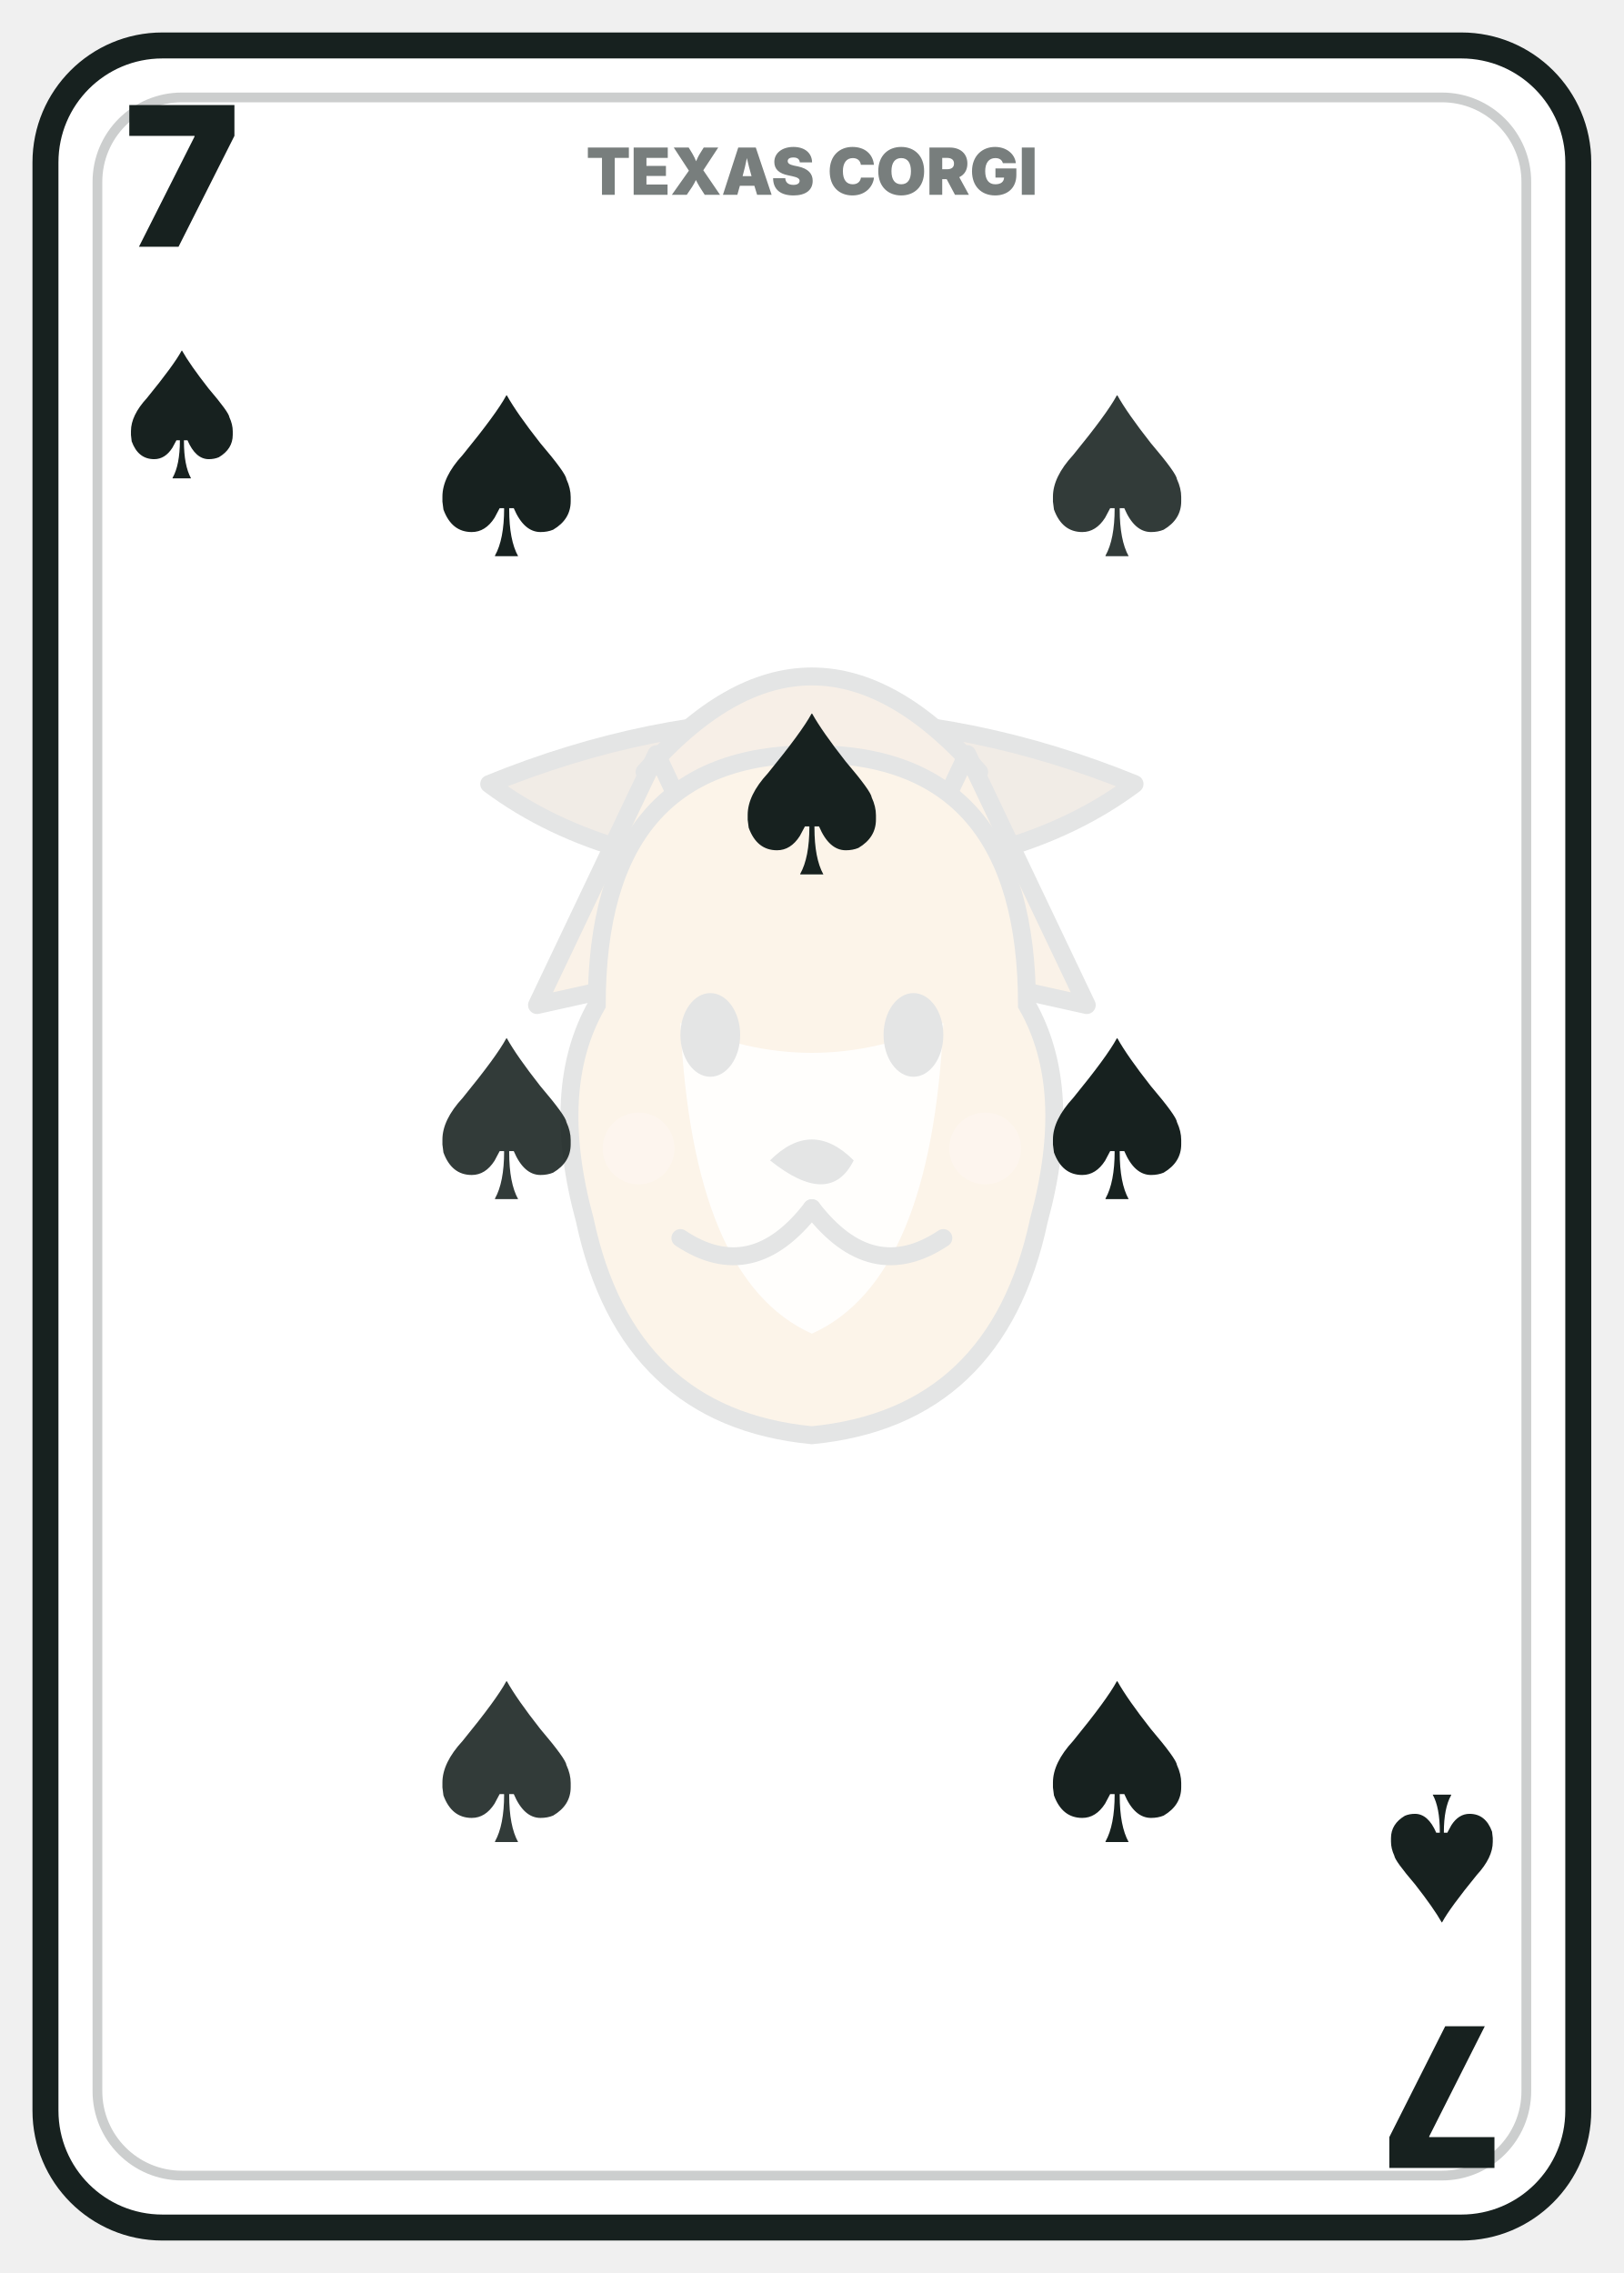
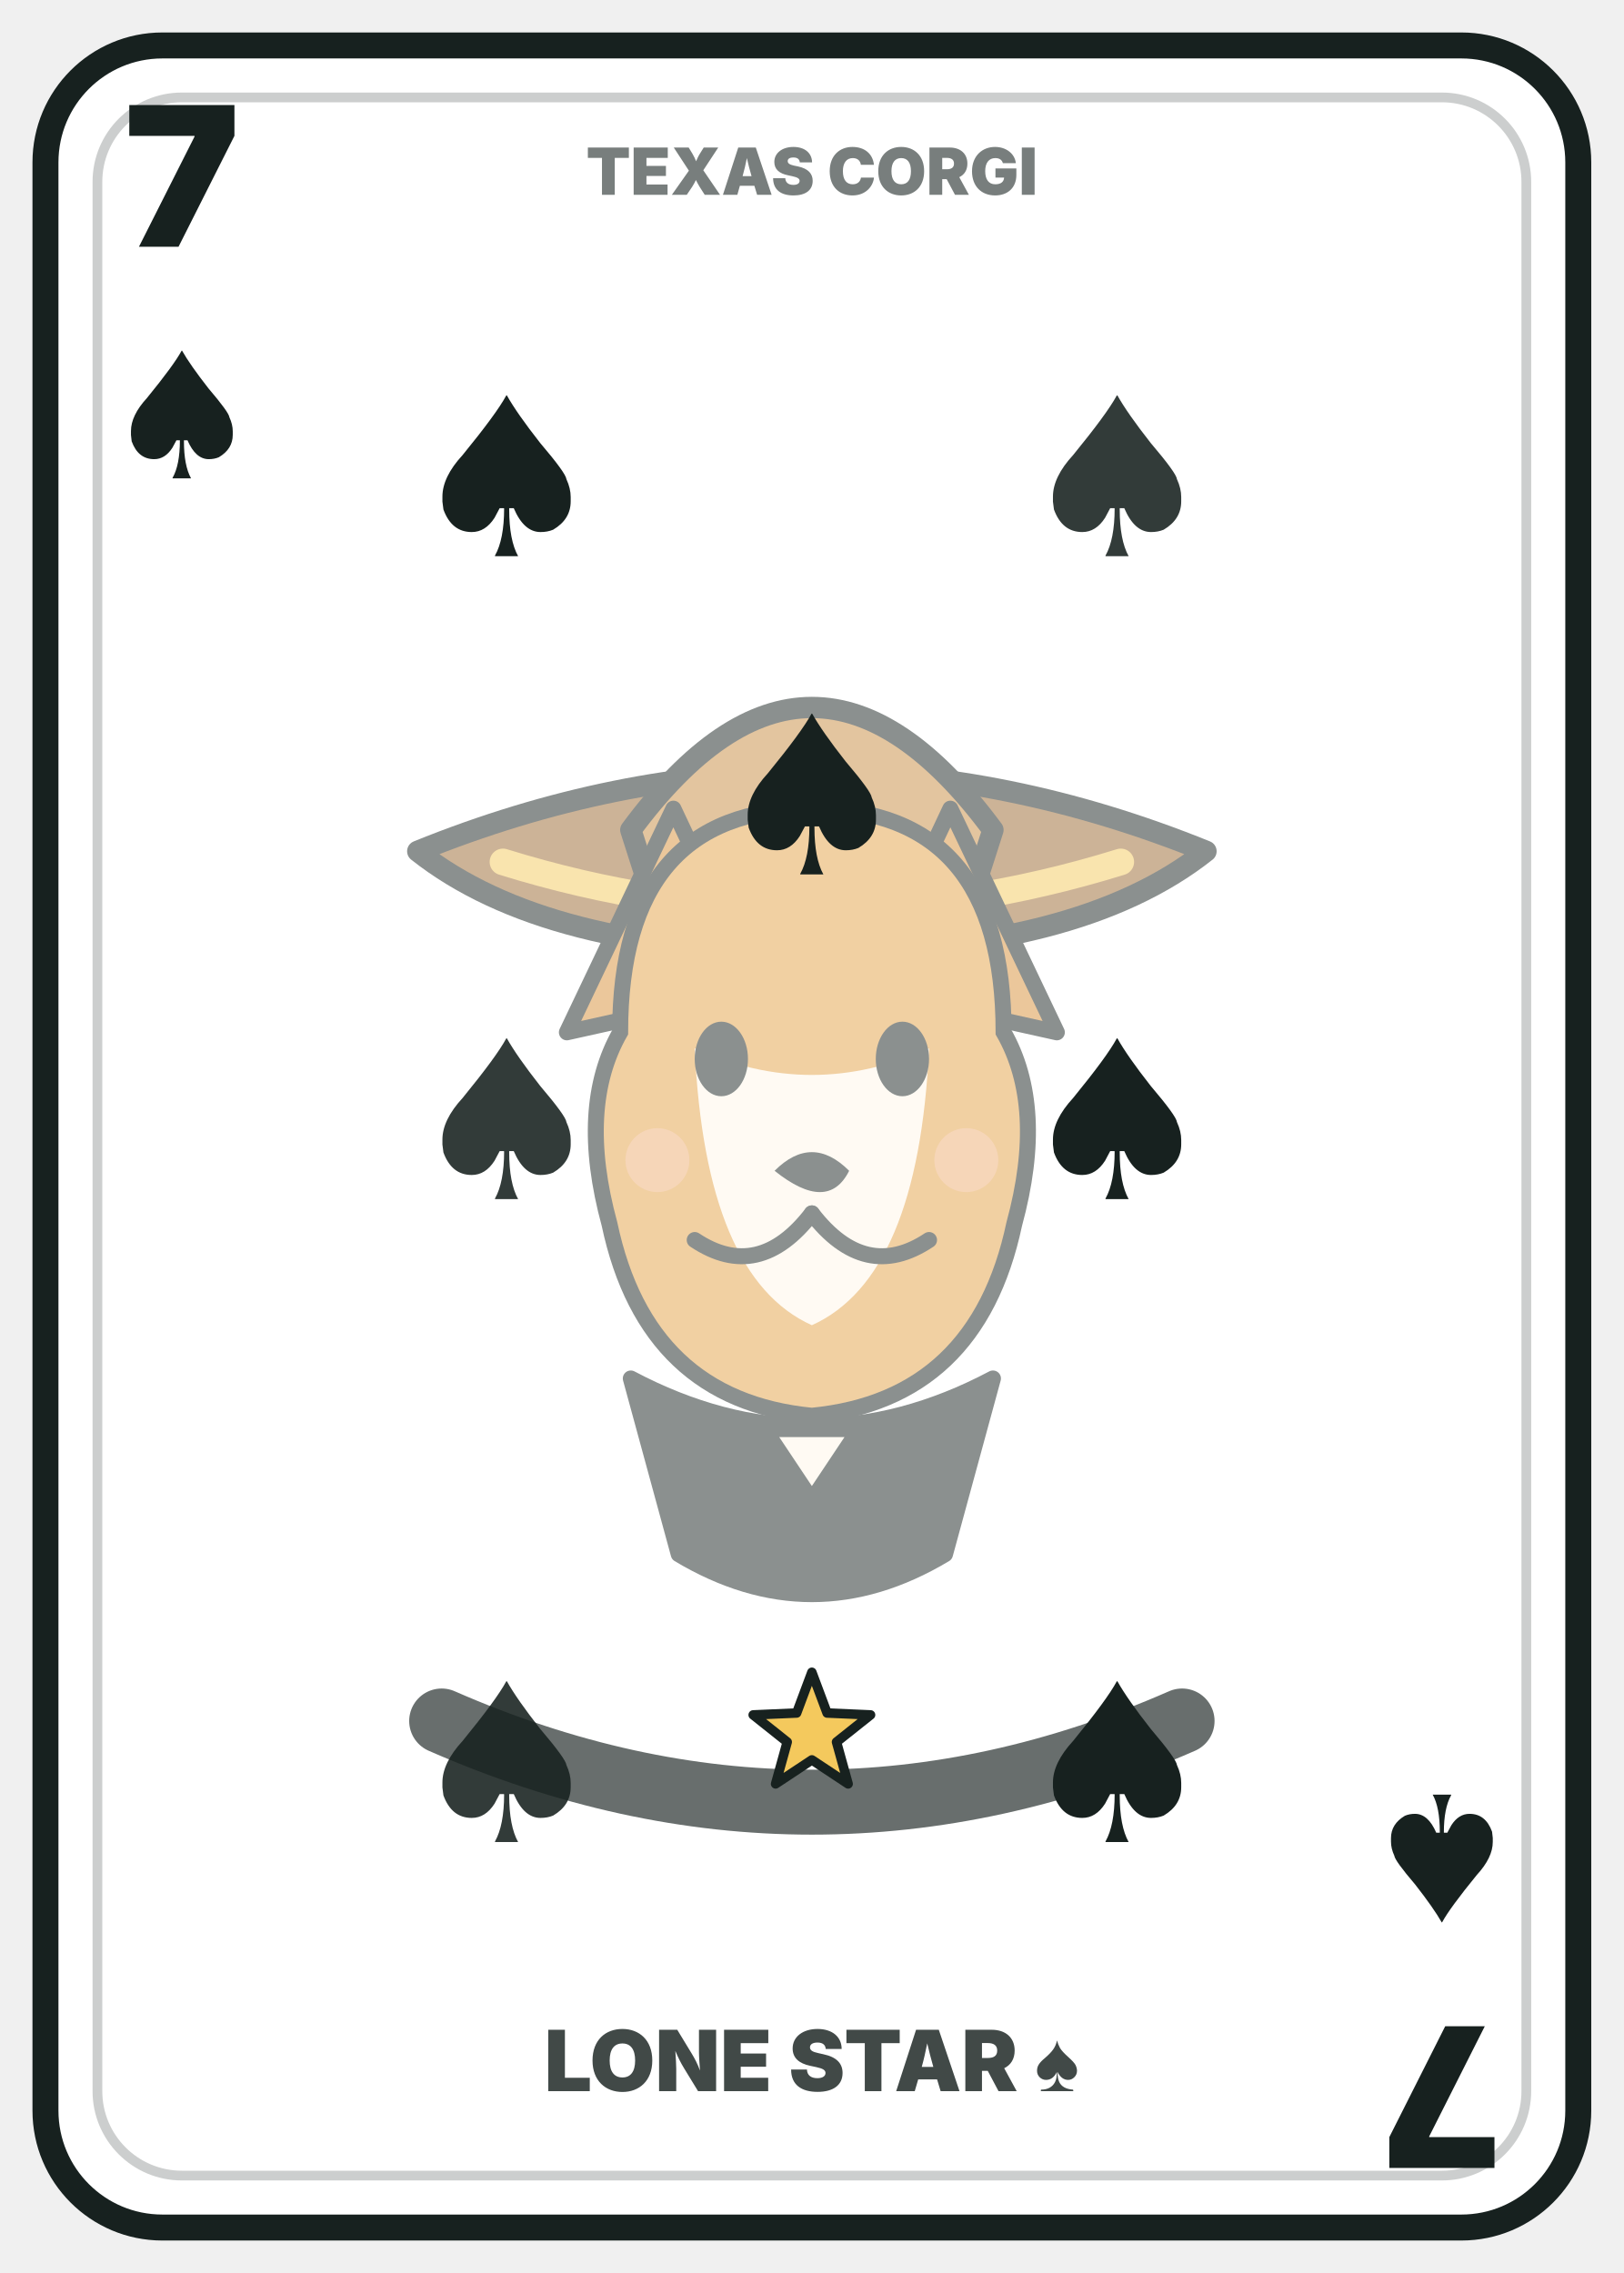
<svg xmlns="http://www.w3.org/2000/svg" width="250" height="350" viewBox="0 0 250 350" role="img" aria-labelledby="title desc">
  <rect x="7" y="7" width="236" height="336" rx="18" fill="#ffffff" stroke="#17211f" stroke-width="4" />
  <rect x="15" y="15" width="220" height="320" rx="13" fill="none" stroke="#17211f" stroke-width="1.5" opacity=".22" />
  <text x="125" y="30" text-anchor="middle" font-family="Inter, Arial, sans-serif" font-size="10" font-weight="900" fill="#17211f" opacity=".58">TEXAS CORGI</text>
+   <text x="125" y="322" text-anchor="middle" font-family="Inter, Arial, sans-serif" font-size="13" font-weight="900" fill="#17211f" opacity=".82">LONE STAR ♠</text>
  <g>
    <text x="28" y="38" text-anchor="middle" font-family="Inter, Arial, sans-serif" font-size="30" font-weight="900" fill="#17211f">7</text>
    <text x="28" y="66" text-anchor="middle" dominant-baseline="middle" font-family="Georgia, serif" font-size="27" font-weight="900" fill="#17211f" opacity="1">♠</text>
  </g>
  <g transform="rotate(180 125 175)">
    <text x="28" y="38" text-anchor="middle" font-family="Inter, Arial, sans-serif" font-size="30" font-weight="900" fill="#17211f">7</text>
    <text x="28" y="66" text-anchor="middle" dominant-baseline="middle" font-family="Georgia, serif" font-size="27" font-weight="900" fill="#17211f" opacity="1">♠</text>
  </g>
-   <g opacity=".12">
-     <g transform="translate(125 175) scale(0.92)">
-       <path d="M -54 -59 q 54 -22 108 0 q -20 15 -54 15 t -54 -15z" fill="#8b5a2b" stroke="#17211f" stroke-width="3" stroke-linejoin="round" />
-       <path d="M -28 -61 q 28 -32 56 0 l -7 20 h -42z" fill="#b97835" stroke="#17211f" stroke-width="3" stroke-linejoin="round" />
-       <polygon points="4.286263797015736e-16,-65 1.728,-60.379 6.657,-60.163 2.796,-57.091 4.114,-52.337 1.8002307947466092e-16,-55.06 -4.114,-52.337 -2.796,-57.091 -6.657,-60.163 -1.728,-60.379" fill="#fff6e8" stroke="#17211f" stroke-width="1.2" stroke-linejoin="round" />
+   <g opacity=".5">
+     <g transform="translate(125 177) scale(0.82)">
+       <path d="M -74 -56 q 74 -30 148 0 q -24 19 -74 19 t -74 -19z" fill="#9a682f" stroke="#17211f" stroke-width="4" stroke-linejoin="round" />
+       <path d="M -34 -60 q 34 -46 68 0 l -8 25 h -52z" fill="#c78b3f" stroke="#17211f" stroke-width="4" stroke-linejoin="round" />
+       <path d="M -58 -54 q 58 18 116 0" fill="none" stroke="#f4c95d" stroke-width="5" stroke-linecap="round" />
+       <polygon points="5.817072295949927e-16,-72.5 2.345,-66.228 9.035,-65.936 3.795,-61.767 5.584,-55.314 2.4431703642989695e-16,-59.01 -5.584,-55.314 -3.795,-61.767 -9.035,-65.936 -2.345,-66.228" fill="#fff6e8" stroke="#17211f" stroke-width="1.462" stroke-linejoin="round" />
      <path d="M -46 -22 L -26 -64 L -10 -30 Z" fill="#d89038" stroke="#17211f" stroke-width="3" stroke-linejoin="round" />
      <path d="M 46 -22 L 26 -64 L 10 -30 Z" fill="#d89038" stroke="#17211f" stroke-width="3" stroke-linejoin="round" />
      <path d="M -36 -22 q 0 -42 36 -42 t 36 42 q 8 14 2 36 q -7 33 -38 36 q -31 -3 -38 -36 q -6 -22 2 -36z" fill="#e3a146" stroke="#17211f" stroke-width="3" />
      <path d="M -22 -19 q 22 10 44 0 q -2 43 -22 52 q -20 -9 -22 -52z" fill="#fff6e8" />
      <ellipse cx="-17" cy="-17" rx="5" ry="7" fill="#17211f" />
      <ellipse cx="17" cy="-17" rx="5" ry="7" fill="#17211f" />
      <path d="M -7 4 q 7 -7 14 0 q -4 8 -14 0z" fill="#17211f" />
      <path d="M 0 12 q -10 13 -22 5" fill="none" stroke="#17211f" stroke-width="3" stroke-linecap="round" />
      <path d="M 0 12 q 10 13 22 5" fill="none" stroke="#17211f" stroke-width="3" stroke-linecap="round" />
-       <path d="M 117.64 203.52 q 7.36 12.88 14.72 0" fill="#e86f7a" stroke="#17211f" stroke-width="1.84" stroke-linecap="round" />
      <circle cx="-29" cy="2" r="6" fill="#f3b283" opacity=".72" />
      <circle cx="29" cy="2" r="6" fill="#f3b283" opacity=".72" />
+       <path d="M -34 43 q 34 18 68 0 l -9 33 q -25 15 -50 0z" fill="#17211f" stroke="#17211f" stroke-width="3" stroke-linejoin="round" />
+       <path d="M -8 53 h16 l -8 12z" fill="#fff6e8" stroke="#17211f" stroke-width="2" stroke-linejoin="round" />
    </g>
  </g>
+   <path d="M 68 265 q 57 25 114 0" fill="none" stroke="#17211f" stroke-width="10" stroke-linecap="round" opacity=".65" />
+   <polygon points="125,257.5 127.345,263.772 134.035,264.064 128.795,268.233 130.584,274.686 125,270.99 119.416,274.686 121.205,268.233 115.965,264.064 122.655,263.772" fill="#f4c95d" stroke="#17211f" stroke-width="1.462" stroke-linejoin="round" />
  <text x="78" y="76" text-anchor="middle" dominant-baseline="middle" font-family="Georgia, serif" font-size="34" font-weight="900" fill="#17211f" opacity="1">♠</text>
  <text x="172" y="76" text-anchor="middle" dominant-baseline="middle" font-family="Georgia, serif" font-size="34" font-weight="900" fill="#17211f" opacity="0.88">♠</text>
  <text x="125" y="125" text-anchor="middle" dominant-baseline="middle" font-family="Georgia, serif" font-size="34" font-weight="900" fill="#17211f" opacity="1">♠</text>
  <text x="78" y="175" text-anchor="middle" dominant-baseline="middle" font-family="Georgia, serif" font-size="34" font-weight="900" fill="#17211f" opacity="0.88">♠</text>
  <text x="172" y="175" text-anchor="middle" dominant-baseline="middle" font-family="Georgia, serif" font-size="34" font-weight="900" fill="#17211f" opacity="1">♠</text>
  <text x="78" y="274" text-anchor="middle" dominant-baseline="middle" font-family="Georgia, serif" font-size="34" font-weight="900" fill="#17211f" opacity="0.88">♠</text>
  <text x="172" y="274" text-anchor="middle" dominant-baseline="middle" font-family="Georgia, serif" font-size="34" font-weight="900" fill="#17211f" opacity="1">♠</text>
</svg>
